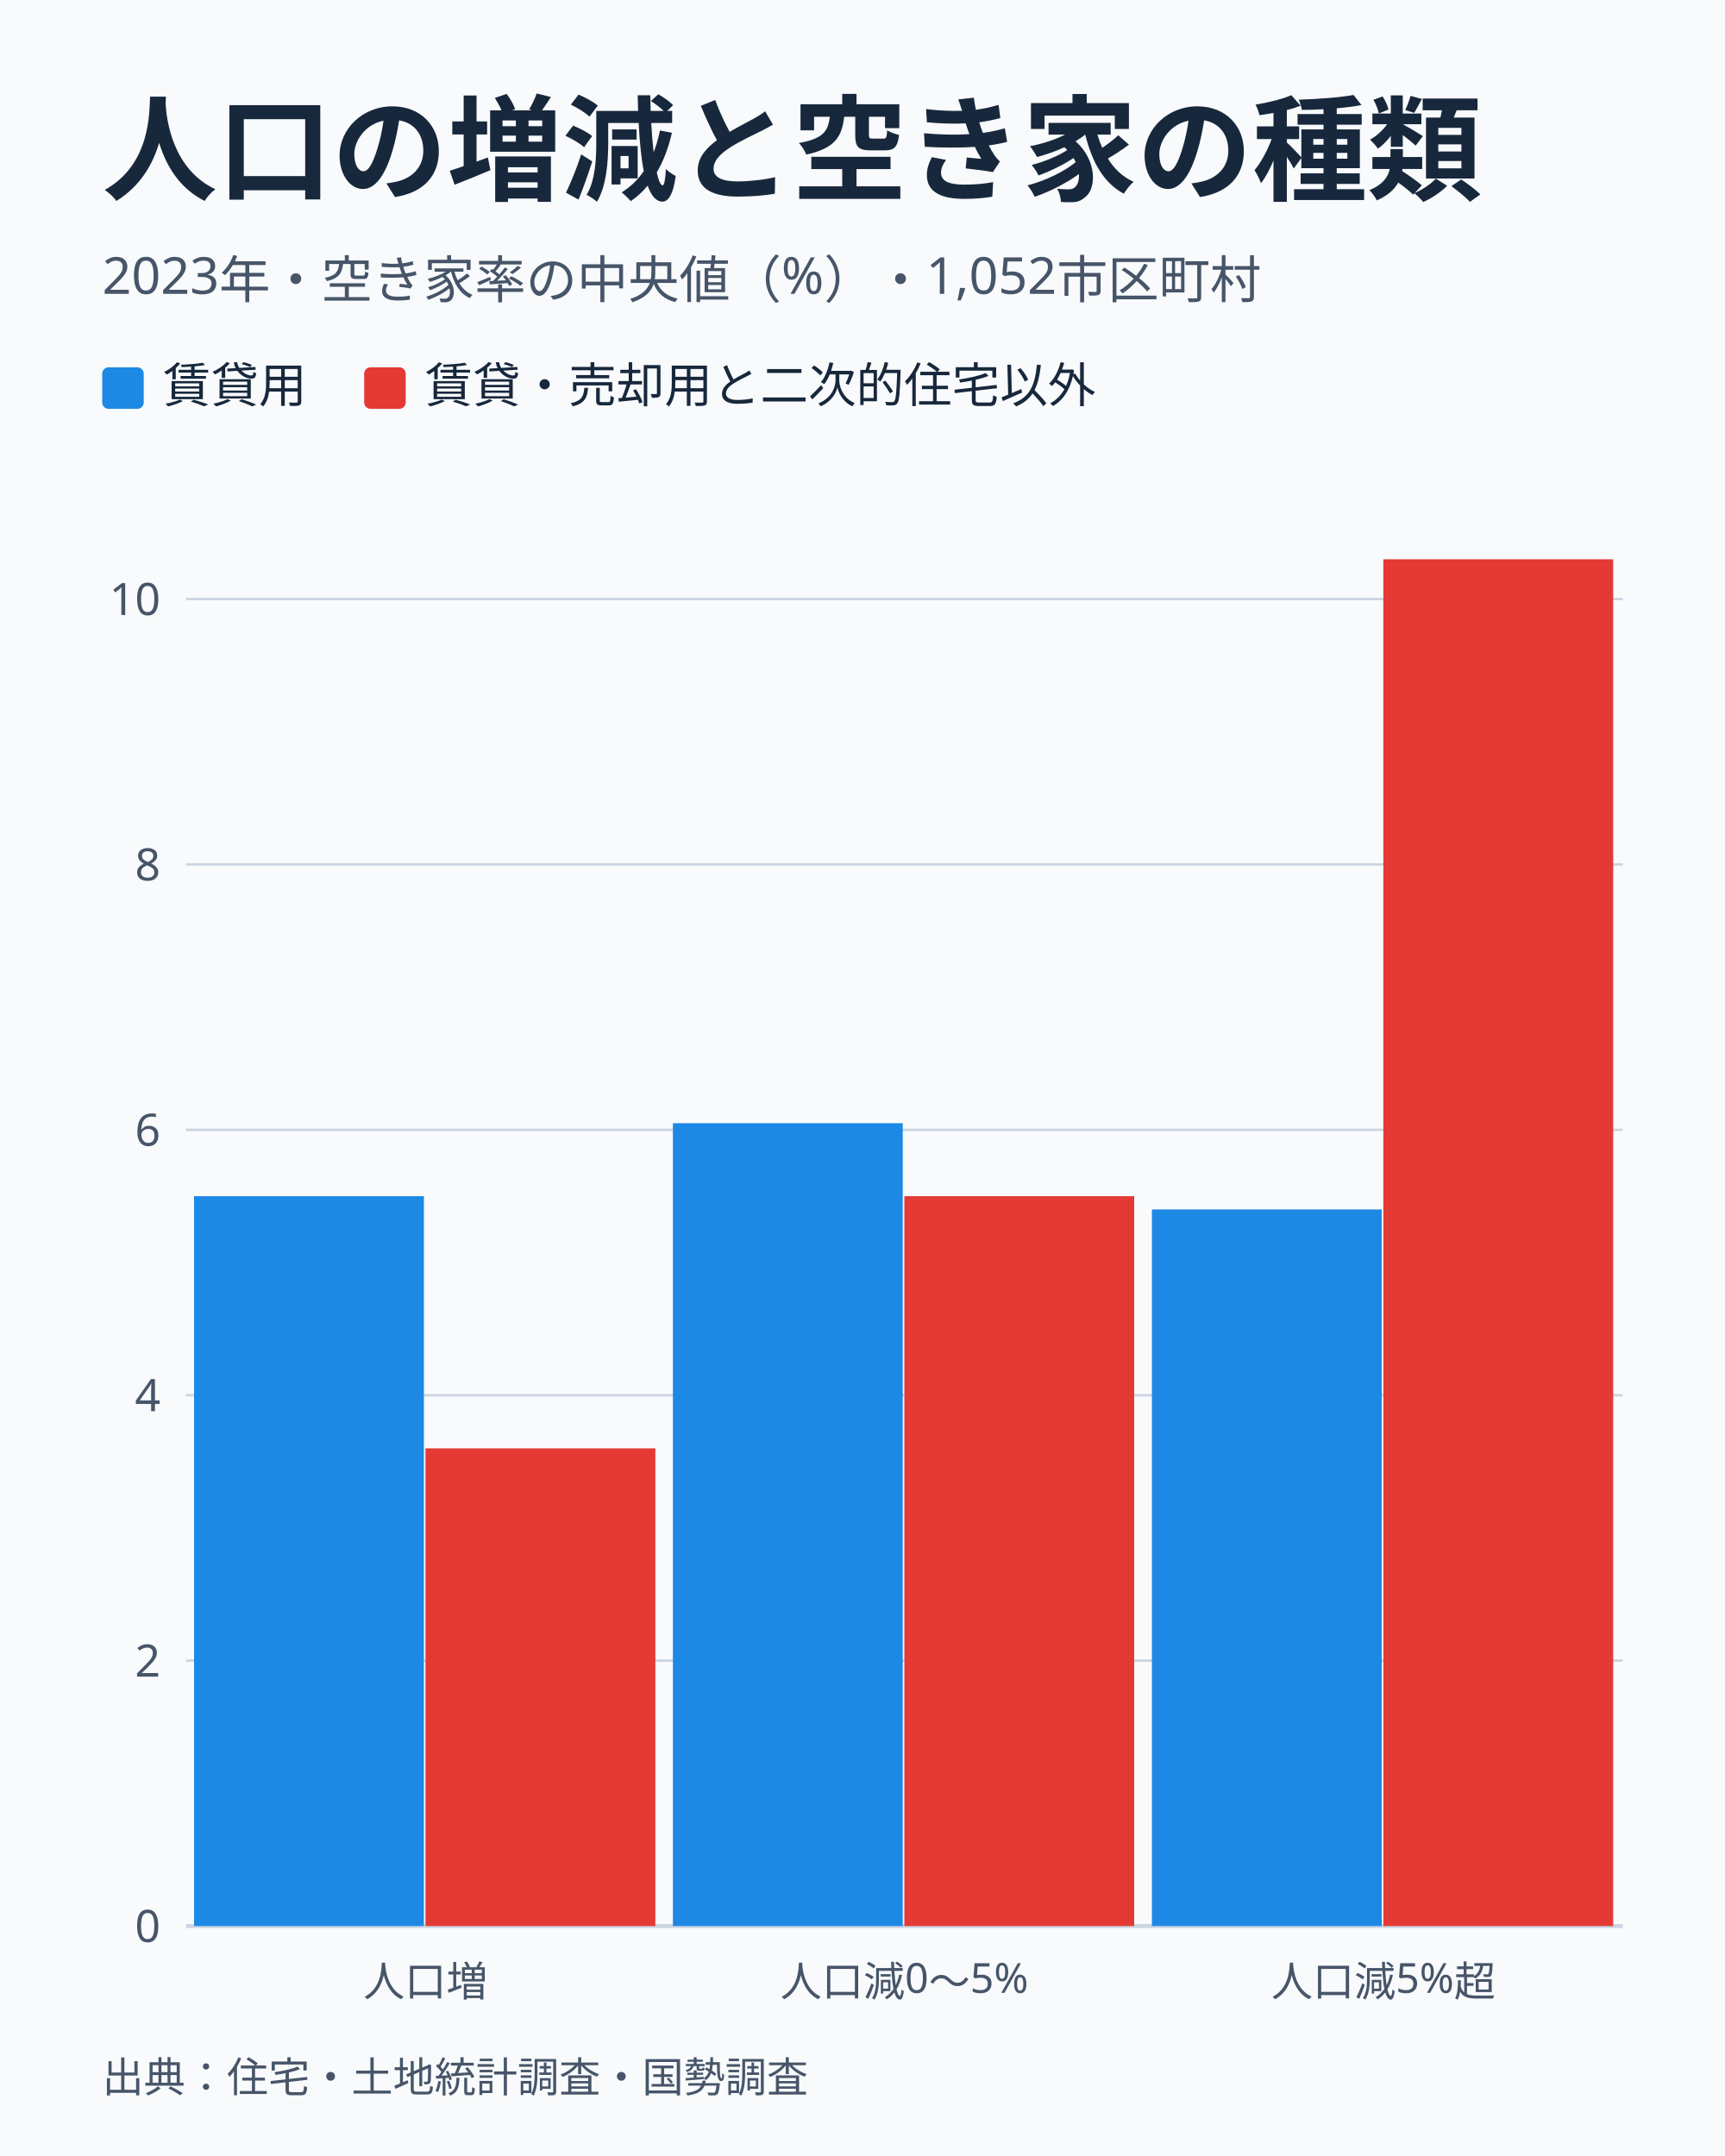
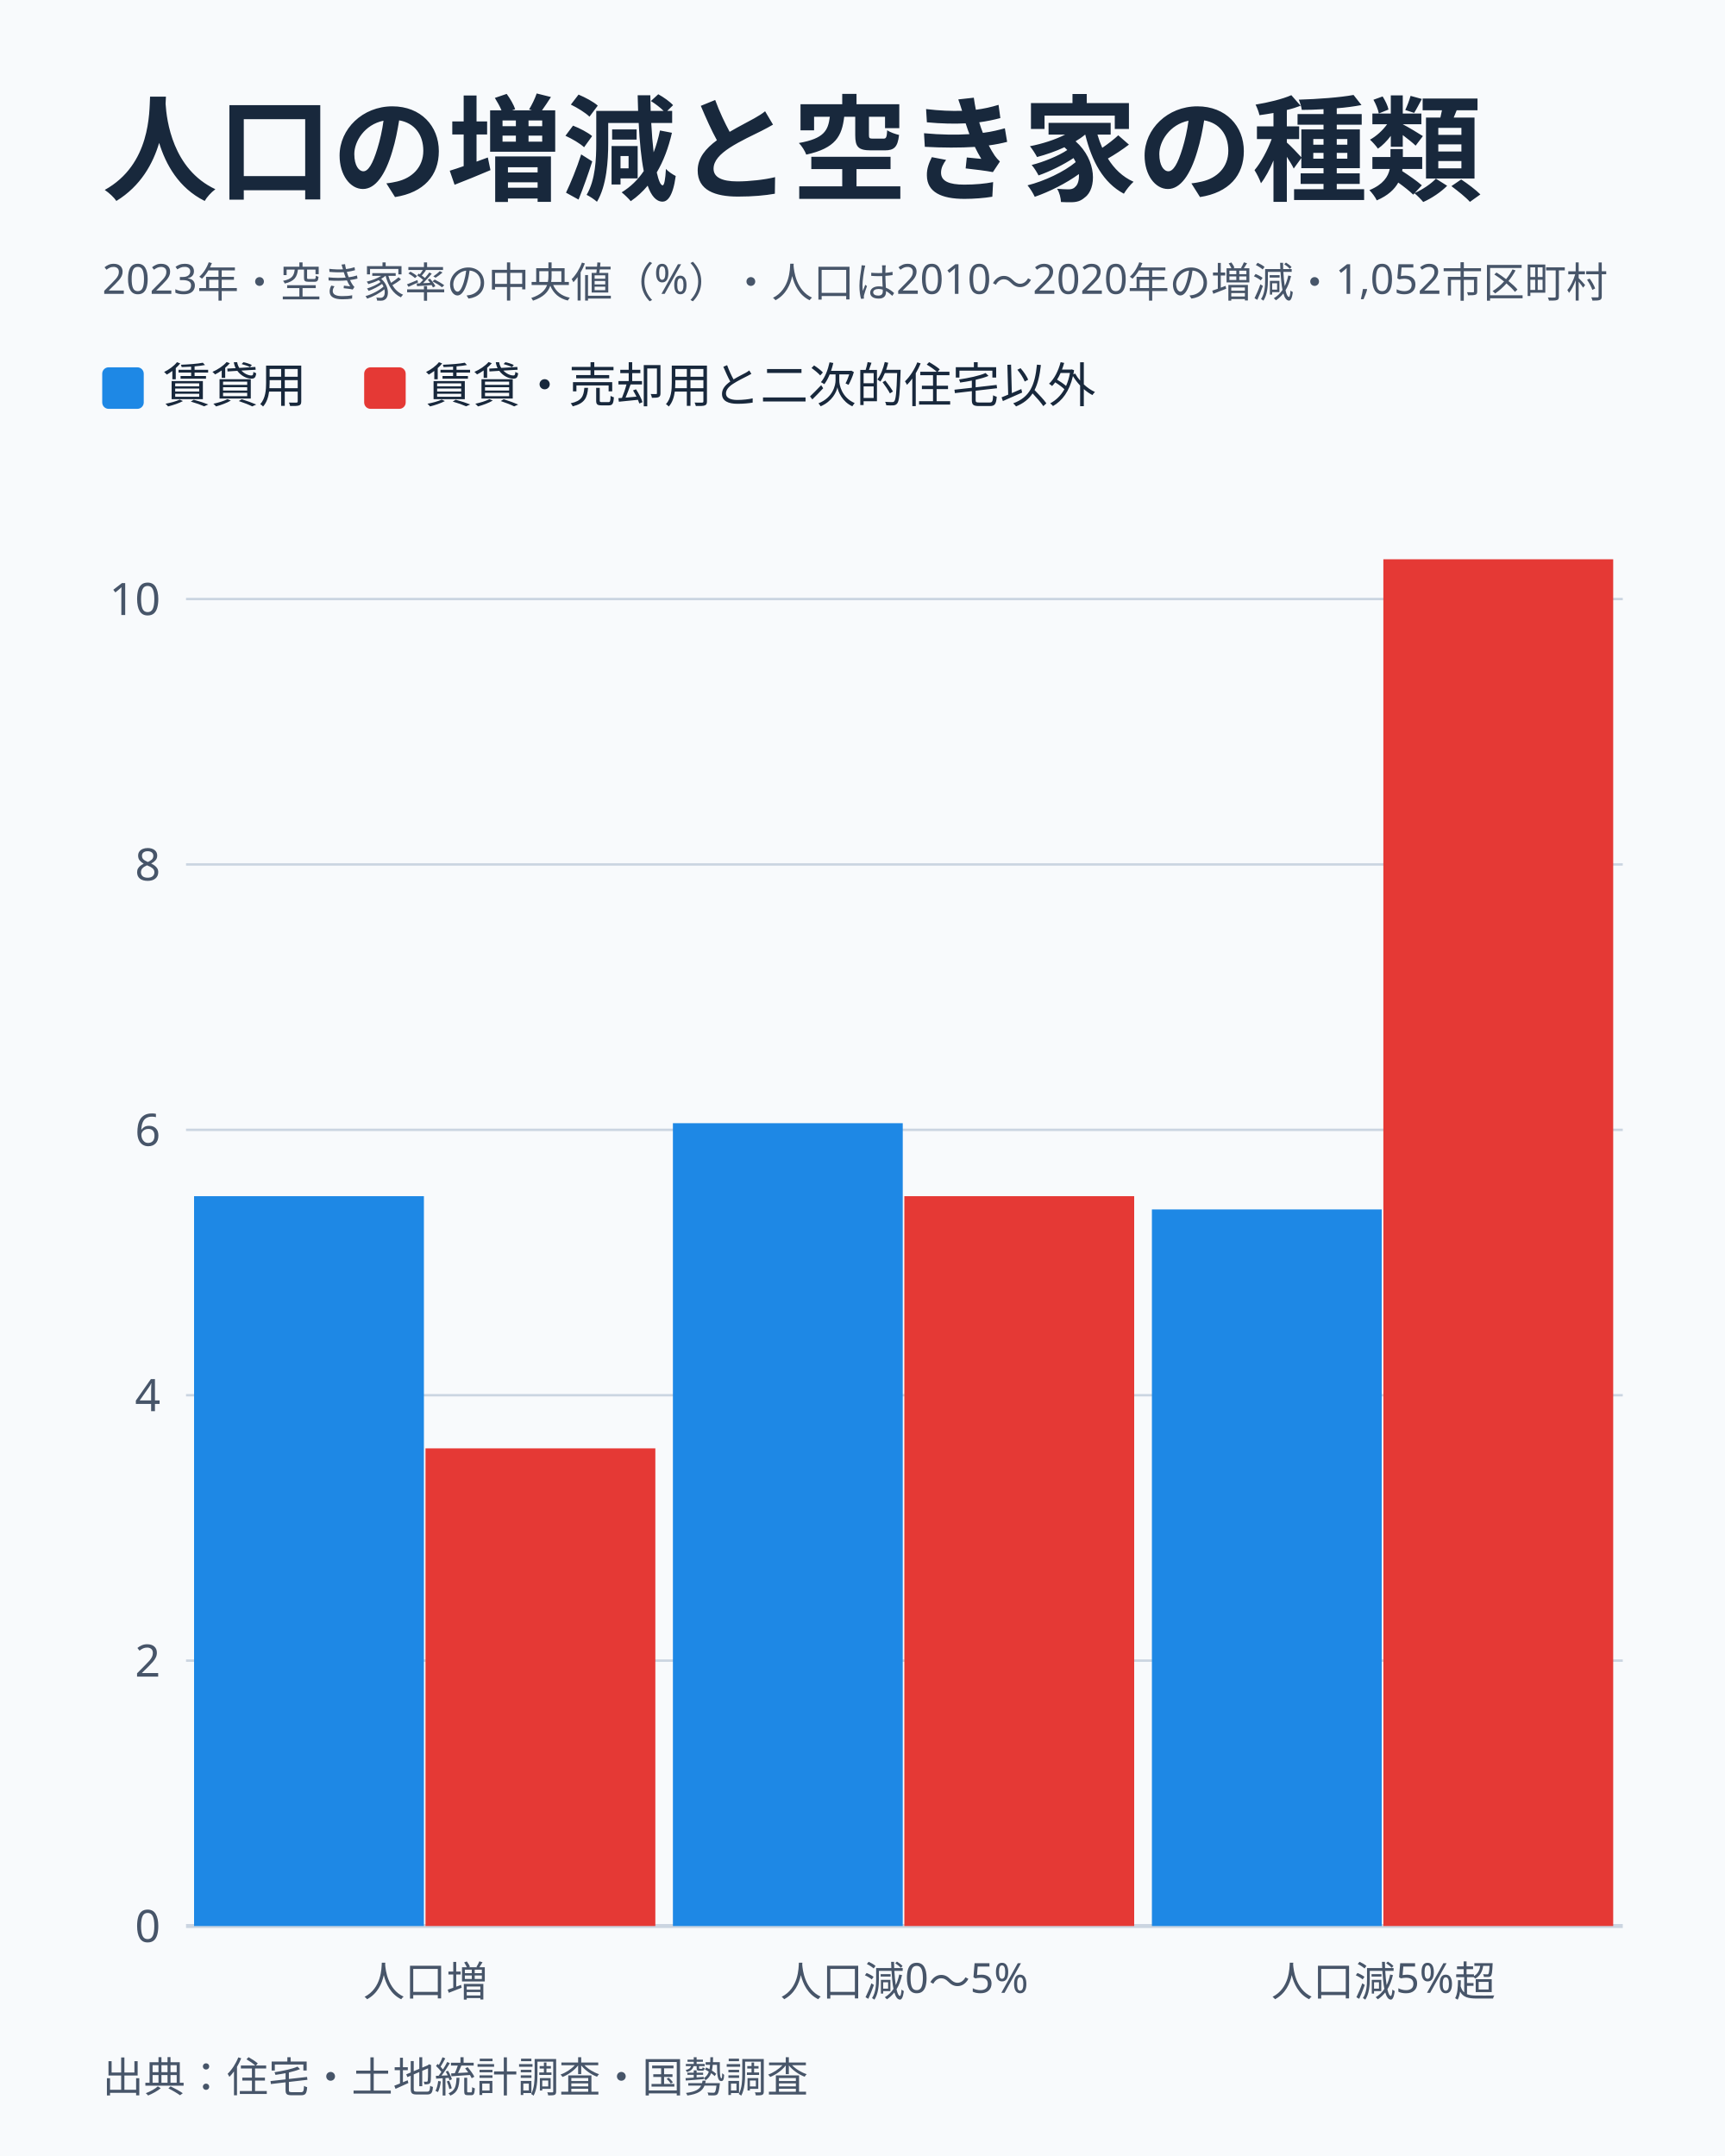
<svg xmlns="http://www.w3.org/2000/svg" width="1080" height="1350" viewBox="0 0 1080 1350" role="img" aria-label="人口の増減と空き家の種類" data-theme="light" data-image-template="grouped-bar">
  <rect width="1080" height="1350" fill="#F8FAFC" />
  <g font-family="'Noto Sans JP','Hiragino Kaku Gothic ProN','Yu Gothic',Meiryo,sans-serif" fill="#18283C">
    <text x="64" y="120" font-size="72" font-weight="700">人口の増減と空き家の種類</text>
-     <text x="64" y="184" font-size="32" fill="#475569">2023年・空き家率の中央値（%）・1,052市区町村</text>
+     <text x="64" y="184" font-size="26" fill="#475569">2023年・空き家率の中央値（%）・人口は2010〜2020年の増減・1,052市区町村</text>
    <rect x="64" y="230" width="26" height="26" rx="4" fill="#1e88e5" />
    <text x="102" y="252" font-size="30" fill="#18283C">賃貸用</text>
    <rect x="228" y="230" width="26" height="26" rx="4" fill="#e53935" />
    <text x="266" y="252" font-size="30" fill="#18283C">賃貸・売却用と二次的住宅以外</text>
    <line x1="116.48" y1="1206" x2="1016" y2="1206" stroke="#CBD5E1" stroke-width="2.5" />
    <text x="100.48" y="1216" text-anchor="end" font-size="28" fill="#475569">0</text>
    <line x1="116.48" y1="1039.818" x2="1016" y2="1039.818" stroke="#CBD5E1" stroke-width="1.5" />
    <text x="100.48" y="1049.818" text-anchor="end" font-size="28" fill="#475569">2</text>
    <line x1="116.48" y1="873.636" x2="1016" y2="873.636" stroke="#CBD5E1" stroke-width="1.5" />
    <text x="100.48" y="883.636" text-anchor="end" font-size="28" fill="#475569">4</text>
    <line x1="116.48" y1="707.455" x2="1016" y2="707.455" stroke="#CBD5E1" stroke-width="1.5" />
    <text x="100.48" y="717.455" text-anchor="end" font-size="28" fill="#475569">6</text>
    <line x1="116.48" y1="541.273" x2="1016" y2="541.273" stroke="#CBD5E1" stroke-width="1.5" />
    <text x="100.48" y="551.273" text-anchor="end" font-size="28" fill="#475569">8</text>
    <line x1="116.48" y1="375.091" x2="1016" y2="375.091" stroke="#CBD5E1" stroke-width="1.5" />
    <text x="100.48" y="385.091" text-anchor="end" font-size="28" fill="#475569">10</text>
    <g data-group="人口増">
      <rect data-value="5.5" x="121.5" y="749.0" width="143.9" height="457.0" fill="#1e88e5" />
      <rect data-value="3.6" x="266.4" y="906.9" width="143.9" height="299.1" fill="#e53935" />
      <text x="266.4" y="1250" text-anchor="middle" font-size="26" fill="#475569">人口増</text>
    </g>
    <g data-group="人口減0〜5%">
      <rect data-value="6.05" x="421.3" y="703.3" width="143.9" height="502.7" fill="#1e88e5" />
      <rect data-value="5.5" x="566.2" y="749.0" width="143.9" height="457.0" fill="#e53935" />
      <text x="566.2" y="1250" text-anchor="middle" font-size="26" fill="#475569">人口減0〜5%</text>
    </g>
    <g data-group="人口減5%超">
      <rect data-value="5.4" x="721.2" y="757.3" width="143.9" height="448.7" fill="#1e88e5" />
      <rect data-value="10.3" x="866.1" y="350.2" width="143.9" height="855.8" fill="#e53935" />
      <text x="866.1" y="1250" text-anchor="middle" font-size="26" fill="#475569">人口減5%超</text>
    </g>
    <text x="64" y="1310" font-size="26" fill="#475569">出典：住宅・土地統計調査・国勢調査</text>
  </g>
</svg>
